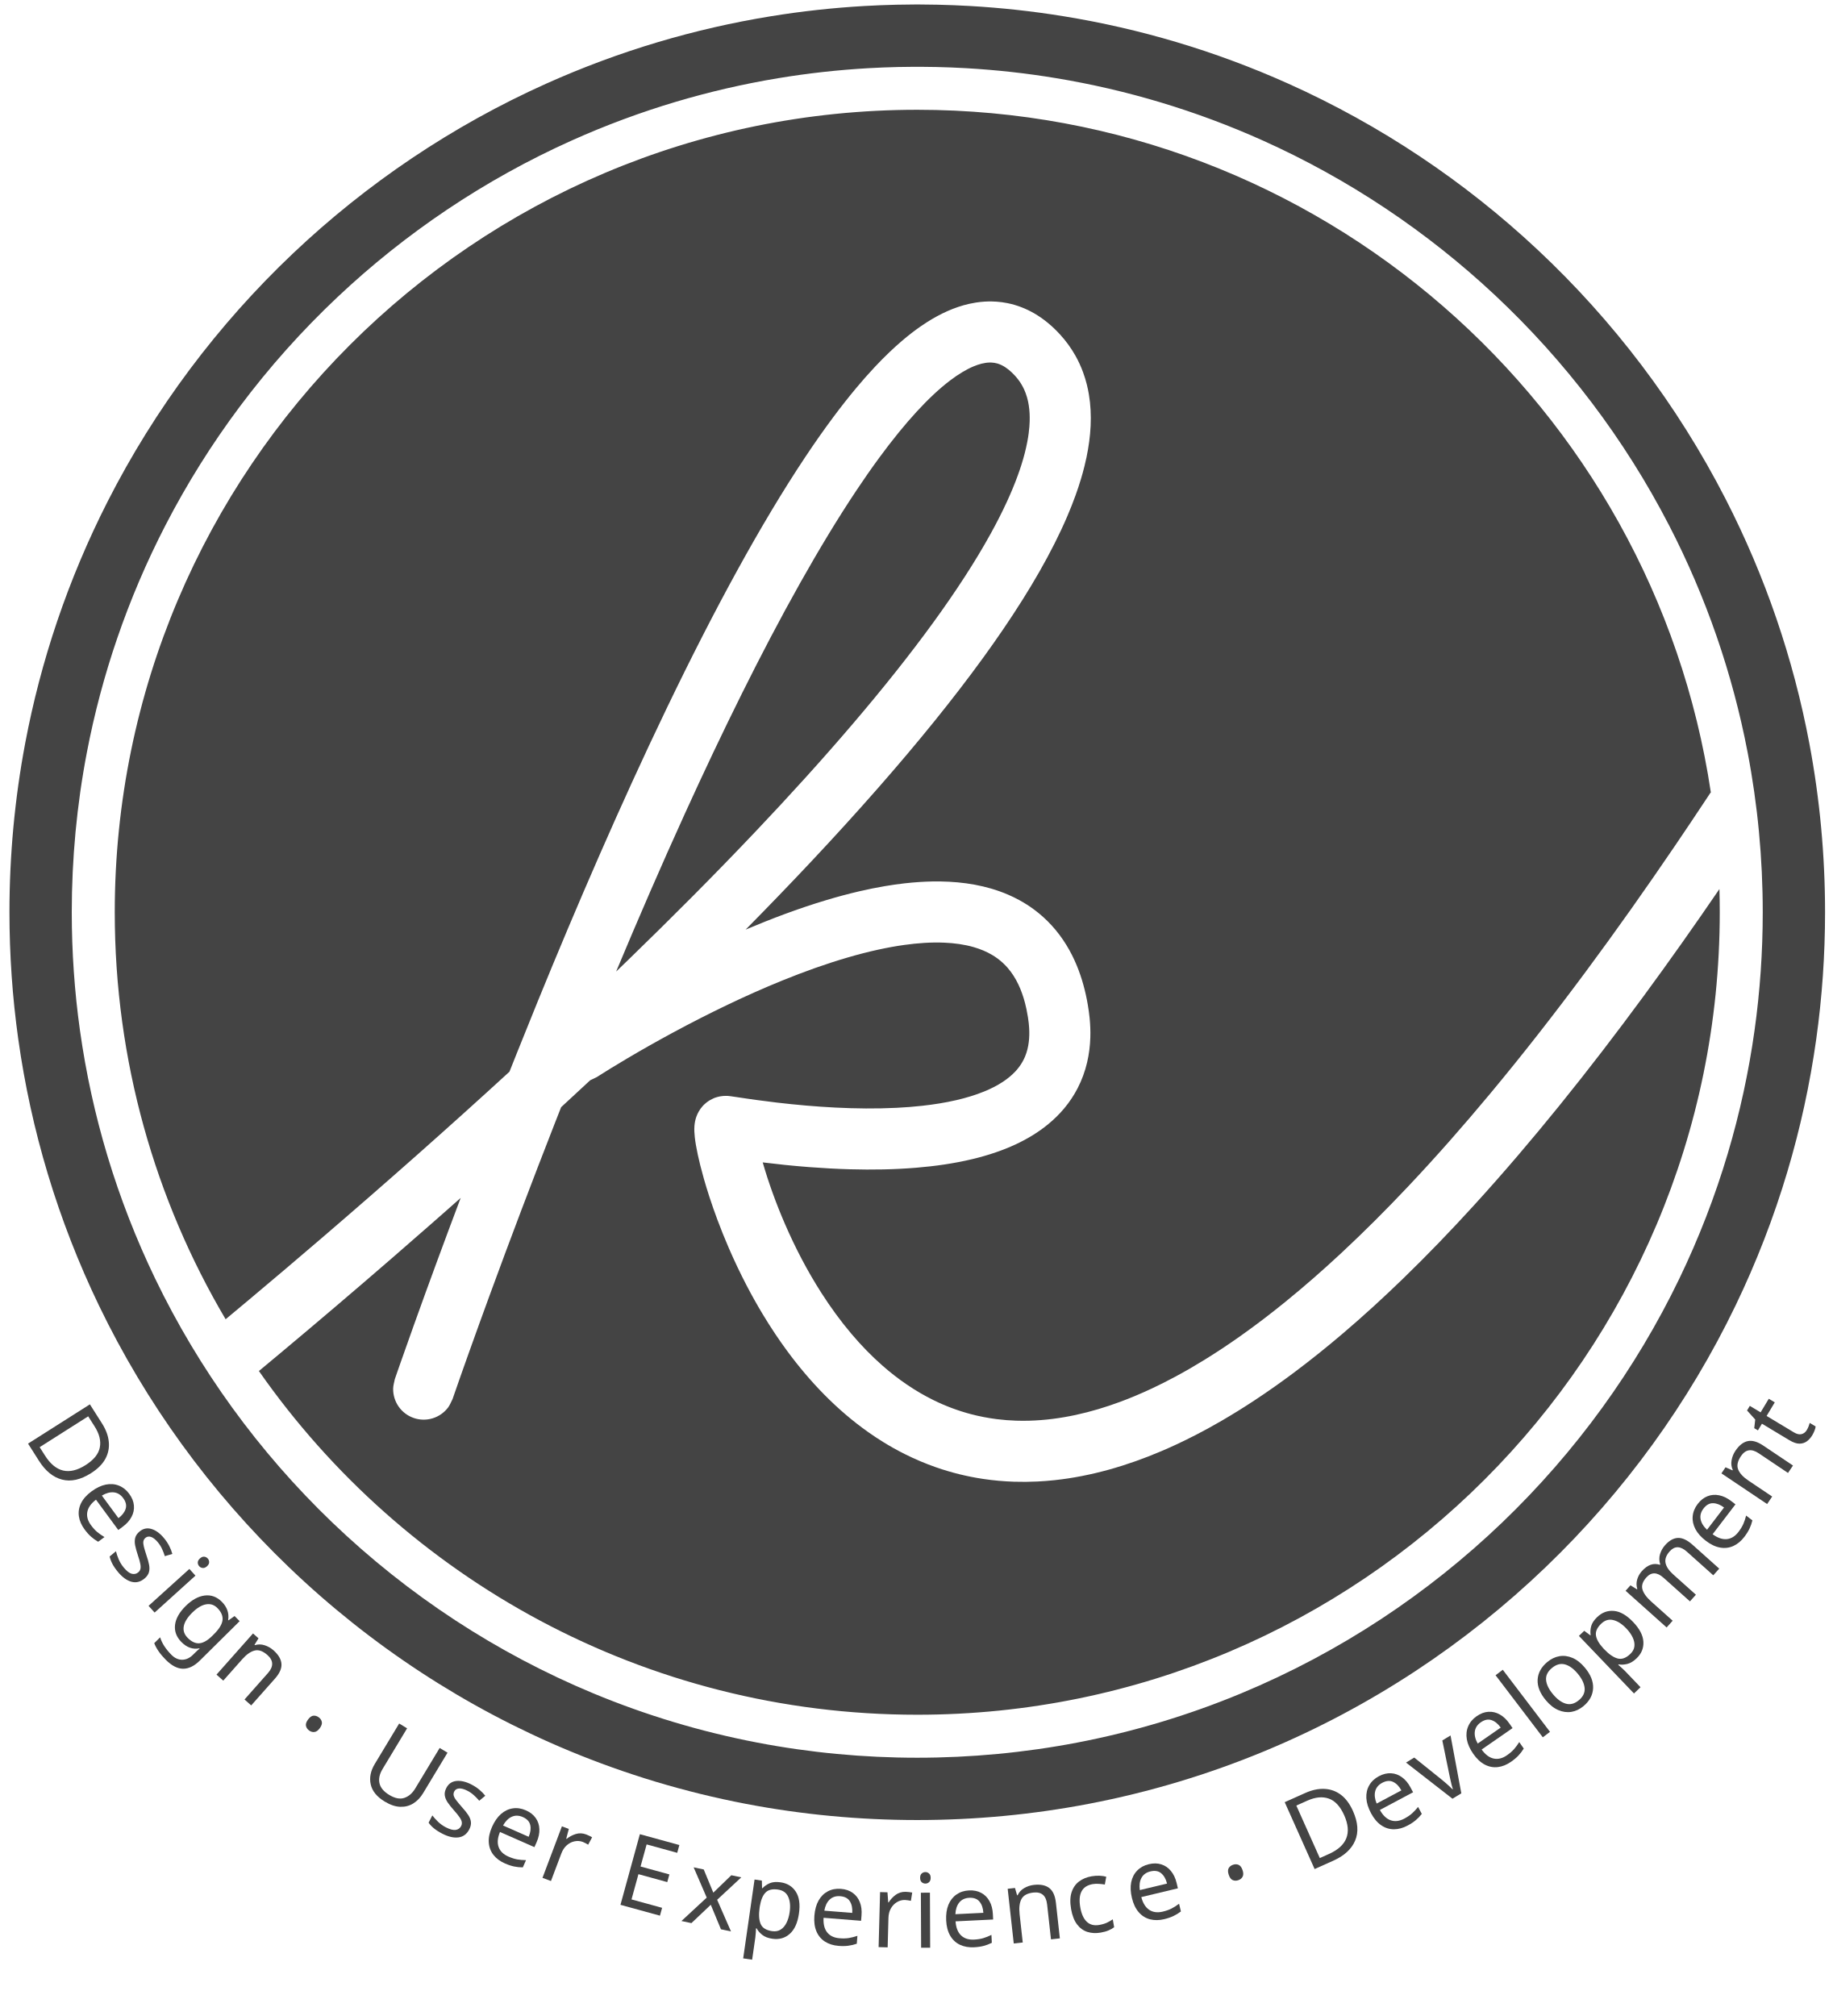
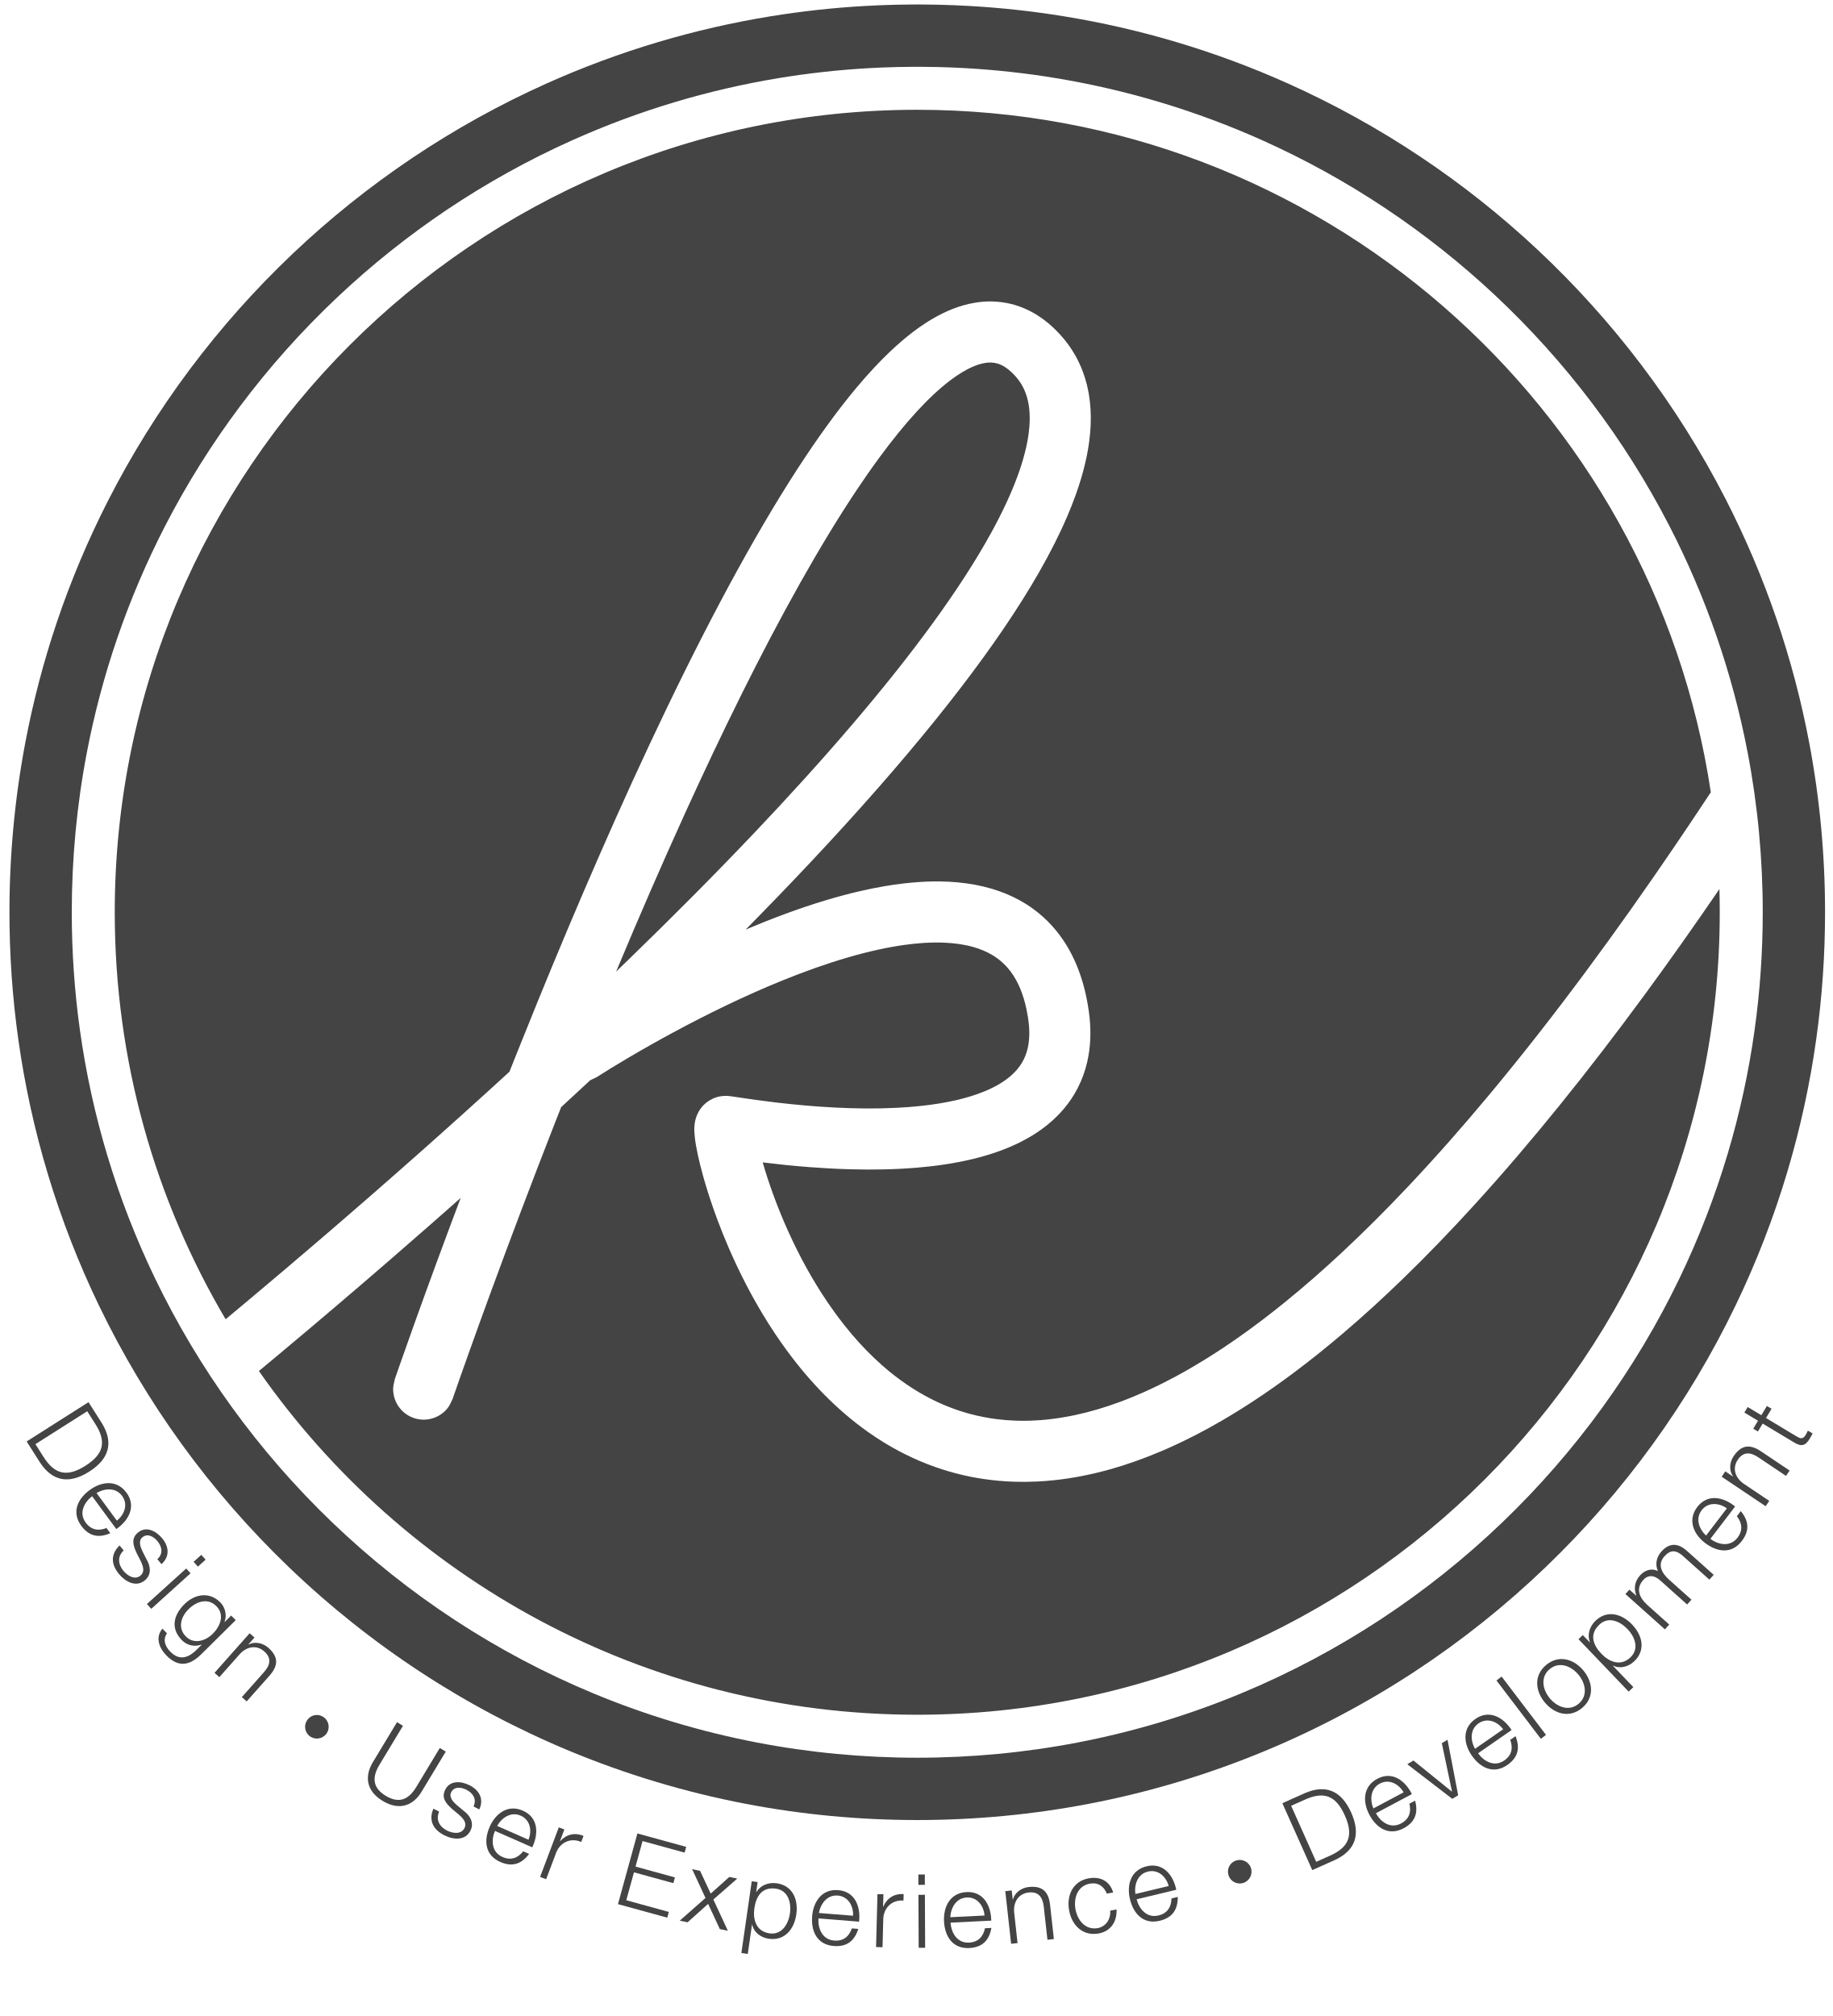
<svg xmlns="http://www.w3.org/2000/svg" width="100%" height="100%" viewBox="0 0 500 550" version="1.1" xml:space="preserve" style="fill-rule:evenodd;clip-rule:evenodd;stroke-linejoin:round;stroke-miterlimit:1.414;">
-   <g transform="matrix(0.000656704,1,-1,0.000656704,540.32,522.688)">
-     <g transform="matrix(0.844478,-0.53559,0.53559,0.844478,-306.476,12.6315)">
-       <text x="-131.488px" y="534.042px" style="font-family:'HelveticaNeueLTStd-Lt';font-size:28px;fill:#444;">D</text>
-     </g>
-     <g transform="matrix(0.806092,-0.59179,0.59179,0.806092,-330.919,34.3628)">
-       <text x="-113.023px" y="522.149px" style="font-family:'HelveticaNeueLTStd-Lt';font-size:28px;fill:#444;">e</text>
-     </g>
-     <g transform="matrix(0.769907,-0.638156,0.638156,0.769907,-349.4,54.5333)">
-       <text x="-99.076px" y="511.792px" style="font-family:'HelveticaNeueLTStd-Lt';font-size:28px;fill:#444;">s</text>
-     </g>
-     <g transform="matrix(0.742111,-0.670278,0.670278,0.742111,-358.38,71.1879)">
-       <text x="-86.678px" y="501.325px" style="font-family:'HelveticaNeueLTStd-Lt';font-size:28px;fill:#444;">i</text>
-     </g>
-     <g transform="matrix(0.711174,-0.703016,0.703016,0.711174,-372.01,86.5129)">
-       <text x="-80.717px" y="496.001px" style="font-family:'HelveticaNeueLTStd-Lt';font-size:28px;fill:#444;">g</text>
-     </g>
-     <g transform="matrix(0.664035,-0.747702,0.747702,0.664035,-383.883,111.637)">
-       <text x="-67.715px" y="482.991px" style="font-family:'HelveticaNeueLTStd-Lt';font-size:28px;fill:#444;">n</text>
-     </g>
-     <g transform="matrix(0.594651,-0.803984,0.803984,0.594651,-390.888,147.254)">
-       <text x="-49.409px" y="461.278px" style="font-family:'HelveticaNeueLTStd-Lt';font-size:18px;fill:#444;">•</text>
-     </g>
-     <g transform="matrix(0.517024,-0.855971,0.855971,0.517024,-397.793,182.744)">
-       <text x="-36.96px" y="443.873px" style="font-family:'HelveticaNeueLTStd-Lt';font-size:28px;fill:#444;">U</text>
-     </g>
-     <g transform="matrix(0.457945,-0.888981,0.888981,0.457945,-391.767,207.453)">
-       <text x="-25.77px" y="424.979px" style="font-family:'HelveticaNeueLTStd-Lt';font-size:28px;fill:#444;">s</text>
-     </g>
-     <g transform="matrix(0.403658,-0.91491,0.91491,0.403658,-386.517,227.978)">
-       <text x="-18.376px" y="410.487px" style="font-family:'HelveticaNeueLTStd-Lt';font-size:28px;fill:#444;">e</text>
-     </g>
-     <g transform="matrix(0.353451,-0.935453,0.935453,0.353451,-376.495,244.349)">
-       <text x="-11.48px" y="394.539px" style="font-family:'HelveticaNeueLTStd-Lt';font-size:28px;fill:#444;">r</text>
-     </g>
-     <g transform="matrix(0.265581,-0.964088,0.964088,0.265581,-363.179,270.586)">
-       <text x="-3.987px" y="373.67px" style="font-family:'HelveticaNeueLTStd-Lt';font-size:28px;fill:#444;">E</text>
-     </g>
-     <g transform="matrix(0.206054,-0.978541,0.978541,0.206054,-346.445,282.817)">
-       <text x="1.064px" y="354.905px" style="font-family:'HelveticaNeueLTStd-Lt';font-size:28px;fill:#444;">x</text>
-     </g>
-     <g transform="matrix(0.143433,-0.98966,0.98966,0.143433,-331.71,294.683)">
-       <text x="4.38px" y="338.967px" style="font-family:'HelveticaNeueLTStd-Lt';font-size:28px;fill:#444;">p</text>
-     </g>
-     <g transform="matrix(0.0805043,-0.996754,0.996754,0.0805043,-312.822,301.467)">
-       <text x="6.987px" y="320.287px" style="font-family:'HelveticaNeueLTStd-Lt';font-size:28px;fill:#444;">e</text>
-     </g>
-     <g transform="matrix(0.0273441,-0.999626,0.999626,0.0273441,-294.862,302.975)">
-       <text x="8.257px" y="303.007px" style="font-family:'HelveticaNeueLTStd-Lt';font-size:28px;fill:#444;">r</text>
-     </g>
-     <g transform="matrix(-0.00376593,-0.999993,0.999993,-0.00376593,-282.86,301.023)">
-       <text x="8.516px" y="291.41px" style="font-family:'HelveticaNeueLTStd-Lt';font-size:28px;fill:#444;">i</text>
-     </g>
-     <g transform="matrix(-0.0485204,-0.998822,0.998822,-0.0485204,-274.106,305.653)">
-       <text x="8.53px" y="283.384px" style="font-family:'HelveticaNeueLTStd-Lt';font-size:28px;fill:#444;">e</text>
-     </g>
-     <g transform="matrix(-0.109606,-0.993975,0.993975,-0.109606,-256.064,302.863)">
-       <text x="7.619px" y="266.121px" style="font-family:'HelveticaNeueLTStd-Lt';font-size:28px;fill:#444;">n</text>
-     </g>
-     <g transform="matrix(-0.171782,-0.985135,0.985135,-0.171782,-238.146,296.508)">
-       <text x="5.566px" y="248.36px" style="font-family:'HelveticaNeueLTStd-Lt';font-size:28px;fill:#444;">c</text>
-     </g>
-     <g transform="matrix(-0.232372,-0.972627,0.972627,-0.232372,-221.878,287.496)">
-       <text x="2.511px" y="231.305px" style="font-family:'HelveticaNeueLTStd-Lt';font-size:28px;fill:#444;">e</text>
-     </g>
-     <g transform="matrix(-0.318227,-0.948015,0.948015,-0.318227,-199.862,264.927)">
-       <text x="-4.669px" y="204.33px" style="font-family:'HelveticaNeueLTStd-Lt';font-size:18px;fill:#444;">•</text>
-     </g>
-     <g transform="matrix(-0.407674,-0.913128,0.913128,-0.407674,-184.748,248.462)">
-       <text x="-11.788px" y="184.152px" style="font-family:'HelveticaNeueLTStd-Lt';font-size:28px;fill:#444;">D</text>
-     </g>
-     <g transform="matrix(-0.469202,-0.883091,0.883091,-0.469202,-175.652,222.771)">
-       <text x="-20.876px" y="164.175px" style="font-family:'HelveticaNeueLTStd-Lt';font-size:28px;fill:#444;">e</text>
-     </g>
-     <g transform="matrix(-0.519763,-0.854311,0.854311,-0.519763,-171.442,201.443)">
-       <text x="-29.102px" y="148.908px" style="font-family:'HelveticaNeueLTStd-Lt';font-size:28px;fill:#444;">v</text>
-     </g>
-     <g transform="matrix(-0.569228,-0.822179,0.822179,-0.569228,-169.985,181.834)">
-       <text x="-37.357px" y="135.448px" style="font-family:'HelveticaNeueLTStd-Lt';font-size:28px;fill:#444;">e</text>
-     </g>
-     <g transform="matrix(-0.604972,-0.796247,0.796247,-0.604972,-172.584,156.958)">
-       <text x="-47.357px" y="121.289px" style="font-family:'HelveticaNeueLTStd-Lt';font-size:28px;fill:#444;">l</text>
-     </g>
-     <g transform="matrix(-0.641165,-0.767403,0.767403,-0.641165,-173.74,148.593)">
-       <text x="-52.129px" y="114.917px" style="font-family:'HelveticaNeueLTStd-Lt';font-size:28px;fill:#444;">o</text>
-     </g>
-     <g transform="matrix(-0.690736,-0.723107,0.723107,-0.690736,-181.079,124.304)">
-       <text x="-63.958px" y="100.875px" style="font-family:'HelveticaNeueLTStd-Lt';font-size:28px;fill:#444;">p</text>
-     </g>
-     <g transform="matrix(-0.744975,-0.667093,0.667093,-0.744975,-192.479,100.787)">
-       <text x="-76.974px" y="87.185px" style="font-family:'HelveticaNeueLTStd-Lt';font-size:28px;fill:#444;">m</text>
-     </g>
-     <g transform="matrix(-0.794094,-0.607794,0.607794,-0.794094,-215.899,66.7336)">
-       <text x="-96.646px" y="69.937px" style="font-family:'HelveticaNeueLTStd-Lt';font-size:28px;fill:#444;">e</text>
-     </g>
-     <g transform="matrix(-0.829894,-0.557921,0.557921,-0.829894,-235.254,47.2372)">
-       <text x="-110.426px" y="59.482px" style="font-family:'HelveticaNeueLTStd-Lt';font-size:28px;fill:#444;">n</text>
-     </g>
-     <g transform="matrix(-0.856749,-0.515733,0.515733,-0.856749,-258.333,27.5498)">
-       <text x="-125.34px" y="49.652px" style="font-family:'HelveticaNeueLTStd-Lt';font-size:28px;fill:#444;">t</text>
-     </g>
+   <g>
+     <path d="M23.798,385.012l2.177,3.427c3.101,4.831 2.381,8.24 -2.654,11.438c-5.034,3.197 -8.426,2.4 -11.48,-2.46l-2.177,-3.427l14.134,-8.978ZM7.272,393.253l3.708,5.838c3.346,5.007 7.832,5.906 13.362,2.393c5.531,-3.513 6.624,-7.955 3.514,-13.112l-3.708,-5.838l-16.876,10.719Z" style="fill:#444;fill-rule:nonzero;" />
+     <path d="M31.726,417.156c3.354,-2.292 5.531,-6.186 2.778,-9.931c-2.72,-3.7 -6.955,-2.984 -10.023,-0.729c-3.317,2.438 -5.015,6.084 -2.295,9.784c2.156,2.933 4.818,3.339 7.905,2.008l-1.045,-1.421c-2.091,0.842 -4.138,0.61 -5.664,-1.466c-2.007,-2.729 -0.299,-5.653 1.76,-7.202l6.584,8.957ZM26.338,407.32c2.286,-1.333 5.262,-1.54 6.97,0.784c1.692,2.301 0.662,5.108 -1.431,6.751l-5.539,-7.535Z" style="fill:#444;fill-rule:nonzero;" />
+     <path d="M44.052,426.729c2.342,-2.089 2.039,-4.822 0.197,-7.041c-1.627,-1.961 -4.331,-3.465 -6.593,-1.587c-1.896,1.574 -1.391,3.41 -0.398,5.57l1.06,2.068c0.718,1.478 1.288,3.042 -0.004,4.115c-1.552,1.288 -3.578,-0.014 -4.633,-1.285c-1.502,-1.81 -1.681,-3.954 0.061,-5.582l-1.127,-1.357c-2.535,2.468 -2.276,5.236 -0.13,7.822c1.717,2.068 4.628,3.691 7.041,1.688c1.94,-1.609 1.503,-3.976 0.453,-5.724l-1.093,-2.15c-0.532,-1.123 -1.245,-2.86 -0.039,-3.861c1.444,-1.198 3.098,-0.17 4.099,1.037c1.288,1.551 1.607,3.47 -0.02,4.929l1.126,1.358Z" style="fill:#444;fill-rule:nonzero;" />
+     <path d="M40.084,437.606l1.183,1.309l10.716,-9.692l-1.184,-1.308l-10.715,9.691ZM52.814,426.093l1.183,1.308l2.098,-1.896l-1.184,-1.309l-2.097,1.897Z" style="fill:#444;fill-rule:nonzero;" />
+     <path d="M50.699,446.449c-2.285,-2.309 -1.339,-5.373 0.731,-7.421c2.129,-2.108 5.243,-3.22 7.607,-0.832c2.344,2.368 1.021,5.529 -0.989,7.518c-2.089,2.068 -5.202,2.904 -7.349,0.735ZM64.304,442.004l-1.241,-1.254l-1.771,1.753l-0.04,-0.039c0.642,-1.621 0.317,-3.82 -1.16,-5.312c-2.935,-2.966 -6.938,-2.313 -9.764,0.484c-2.925,2.896 -3.934,6.573 -0.684,9.857c1.458,1.472 3.515,1.839 5.34,1.175l0.039,0.04l-1.393,1.379c-2.507,2.482 -4.865,2.846 -7.15,0.538c-1.379,-1.393 -2.161,-3.258 -0.925,-5.034l-1.241,-1.254c-2.011,2.346 -0.918,5.282 1.111,7.332c3.329,3.363 6.362,2.685 9.446,-0.328l9.433,-9.337Z" style="fill:#444;fill-rule:nonzero;" />
+     <path d="M58.52,456.386l1.319,1.171l5.593,-6.305c1.918,-2.079 4.587,-2.556 6.682,-0.698c2.137,1.895 1.499,3.837 -0.154,5.701l-5.983,6.746l1.32,1.17l6.168,-6.955c2.285,-2.576 2.776,-4.986 -0.262,-7.68c-1.529,-1.356 -3.755,-1.758 -5.388,-0.887l-0.042,-0.037l1.653,-1.864l-1.319,-1.171l-9.587,10.809Z" style="fill:#444;fill-rule:nonzero;" />
+     <path d="M83.87,469.183c-1.059,1.433 -0.771,3.437 0.663,4.495c1.433,1.059 3.447,0.756 4.506,-0.677c1.059,-1.433 0.745,-3.433 -0.688,-4.492c-1.434,-1.058 -3.422,-0.759 -4.481,0.674Z" style="fill:#444;fill-rule:nonzero;" />
+     <path d="M101.697,480.798c-2.126,3.525 -2.039,7.664 2.708,10.527c4.772,2.878 8.473,1.023 10.599,-2.501l6.609,-10.958l-1.631,-0.983l-6.391,10.598c-2.377,3.994 -5.182,4.363 -8.347,2.454c-3.141,-1.895 -4.124,-4.548 -1.7,-8.513l6.392,-10.598l-1.63,-0.983l-6.609,10.957Z" style="fill:#444;fill-rule:nonzero;" />
+     <path d="M130.755,493.641c1.334,-2.84 -0.016,-5.234 -2.581,-6.553c-2.266,-1.166 -5.343,-1.489 -6.687,1.126c-1.127,2.191 0.058,3.682 1.818,5.28l1.786,1.485c1.241,1.079 2.379,2.294 1.61,3.788c-0.922,1.793 -3.296,1.39 -4.765,0.635c-2.092,-1.076 -3.097,-2.978 -2.133,-5.159l-1.569,-0.807c-1.365,3.266 -0.04,5.71 2.948,7.247c2.39,1.229 5.705,1.58 7.139,-1.209c1.153,-2.241 -0.177,-4.247 -1.829,-5.443l-1.848,-1.549c-0.93,-0.824 -2.267,-2.142 -1.55,-3.536c0.858,-1.669 2.783,-1.371 4.177,-0.654c1.793,0.922 2.839,2.562 1.915,4.543l1.569,0.806Z" style="fill:#444;fill-rule:nonzero;" />
+     <path d="M145.2,503.981c1.764,-3.659 1.709,-8.12 -2.544,-9.993c-4.203,-1.851 -7.517,0.881 -9.052,4.366c-1.659,3.767 -1.313,7.774 2.89,9.625c3.331,1.467 5.841,0.492 7.853,-2.201l-1.614,-0.711c-1.393,1.773 -3.284,2.592 -5.641,1.554c-3.101,-1.366 -3.078,-4.752 -2.065,-7.12l10.173,4.48ZM135.625,498.143c1.317,-2.296 3.793,-3.959 6.432,-2.797c2.614,1.151 3.122,4.098 2.126,6.566l-8.558,-3.769Z" style="fill:#444;fill-rule:nonzero;" />
+     <path d="M147.345,512.06l1.651,0.622l2.717,-7.205c1.057,-2.803 3.93,-4.233 6.858,-2.95l0.622,-1.65c-2.397,-1.024 -4.715,-0.431 -6.373,1.427l-0.053,-0.02l1.196,-3.17l-1.52,-0.573l-5.098,13.519Z" style="fill:#444;fill-rule:nonzero;" />
+     <path d="M168.591,519.481l13.446,3.694l0.43,-1.566l-11.609,-3.19l2.092,-7.614l10.745,2.953l0.431,-1.566l-10.746,-2.953l1.914,-6.966l11.475,3.153l0.43,-1.566l-13.311,-3.657l-5.297,19.278Z" style="fill:#444;fill-rule:nonzero;" />
+     <path d="M185.442,523.991l2.138,0.449l5.605,-5.032l3.191,6.878l2.192,0.46l-3.96,-8.528l6.517,-5.698l-2.165,-0.455l-5.073,4.543l-2.901,-6.216l-2.165,-0.455l3.643,7.86l-7.022,6.194Z" style="fill:#444;fill-rule:nonzero;" />
+     <path d="M215.495,522.032c-0.428,2.966 -2.238,5.901 -5.563,5.422c-3.714,-0.536 -4.564,-3.856 -4.137,-6.821c0.468,-3.242 2.044,-5.929 5.896,-5.373c3.326,0.48 4.232,3.807 3.804,6.772ZM202.254,532.824l1.746,0.252l1.156,-8.009l0.055,0.008c0.453,2.159 2.375,3.54 4.509,3.847c4.351,0.628 6.937,-2.592 7.521,-6.638c0.584,-4.046 -0.987,-7.865 -5.338,-8.493c-2.3,-0.332 -4.468,0.572 -5.551,2.396l-0.056,-0.008l0.392,-2.716l-1.607,-0.232l-2.827,19.593Z" style="fill:#444;fill-rule:nonzero;" />
+     <path d="M234.364,524.264c0.464,-4.036 -1.054,-8.231 -5.687,-8.602c-4.577,-0.366 -6.809,3.303 -7.113,7.099c-0.329,4.103 1.315,7.774 5.892,8.141c3.629,0.29 5.679,-1.456 6.694,-4.661l-1.759,-0.141c-0.732,2.133 -2.248,3.528 -4.816,3.322c-3.377,-0.27 -4.469,-3.476 -4.291,-6.046l11.08,0.888ZM223.402,521.897c0.49,-2.601 2.282,-4.986 5.157,-4.755c2.846,0.228 4.294,2.844 4.166,5.502l-9.323,-0.747Z" style="fill:#444;fill-rule:nonzero;" />
+     <path d="M238.998,531.189l1.763,0.047l0.206,-7.697c0.079,-2.995 2.325,-5.288 5.512,-5.034l0.047,-1.764c-2.6,-0.181 -4.596,1.138 -5.554,3.437l-0.056,-0.001l0.091,-3.387l-1.624,-0.043l-0.385,14.442Z" style="fill:#444;fill-rule:nonzero;" />
+     <path d="M250.623,531.388l1.764,-0.008l-0.064,-14.448l-1.764,0.008l0.064,14.448ZM250.547,514.224l1.764,-0.008l-0.012,-2.828l-1.764,0.008l0.012,2.828Z" style="fill:#444;fill-rule:nonzero;" />
+     <path d="M270.425,523.984c-0.06,-4.062 -2.105,-8.026 -6.747,-7.797c-4.587,0.225 -6.328,4.152 -6.141,7.955c0.203,4.111 2.306,7.54 6.892,7.314c3.636,-0.179 5.444,-2.174 6.038,-5.483l-1.762,0.086c-0.452,2.209 -1.776,3.788 -4.349,3.915c-3.383,0.167 -4.879,-2.872 -5.033,-5.443l11.102,-0.547ZM259.25,523.049c0.15,-2.643 1.62,-5.238 4.501,-5.38c2.852,-0.141 4.625,2.267 4.839,4.92l-9.34,0.46Z" style="fill:#444;fill-rule:nonzero;" />
+     <path d="M275.845,530.3l1.754,-0.194l-0.93,-8.377c-0.256,-2.817 1.179,-5.117 3.962,-5.426c2.839,-0.315 3.853,1.46 4.127,3.937l0.995,8.961l1.753,-0.194l-1.025,-9.24c-0.38,-3.423 -1.839,-5.402 -5.874,-4.954c-2.032,0.225 -3.822,1.607 -4.271,3.403l-0.056,0.007l-0.274,-2.477l-1.754,0.194l1.593,14.36Z" style="fill:#444;fill-rule:nonzero;" />
+     <path d="M303.686,516.303c-0.956,-3.187 -3.585,-4.404 -6.619,-3.873c-4.358,0.763 -6.126,4.626 -5.412,8.708c0.715,4.082 3.69,7.114 8.048,6.351c3.172,-0.555 5.039,-3.042 4.909,-6.544l-1.738,0.304c0.195,2.41 -1.276,4.402 -3.427,4.778c-3.337,0.584 -5.523,-2.16 -6.054,-5.194c-0.531,-3.033 0.592,-6.357 3.93,-6.941c2.261,-0.396 3.785,0.673 4.625,2.715l1.738,-0.304Z" style="fill:#444;fill-rule:nonzero;" />
+     <path d="M320.896,515.566c-0.81,-3.981 -3.553,-7.498 -8.073,-6.415c-4.466,1.07 -5.451,5.25 -4.564,8.953c0.959,4.003 3.66,6.984 8.126,5.914c3.54,-0.848 4.948,-3.144 4.919,-6.505l-1.715,0.411c-0.036,2.254 -1.045,4.051 -3.55,4.651c-3.295,0.789 -5.326,-1.92 -5.953,-4.419l10.81,-2.59ZM309.74,516.713c-0.341,-2.625 0.624,-5.447 3.428,-6.119c2.778,-0.666 4.965,1.373 5.666,3.94l-9.094,2.179Z" style="fill:#444;fill-rule:nonzero;" />
+     <path d="M335.166,511.65c0.568,1.689 2.375,2.6 4.064,2.032c1.689,-0.568 2.595,-2.392 2.027,-4.081c-0.568,-1.689 -2.387,-2.577 -4.076,-2.009c-1.689,0.568 -2.583,2.369 -2.015,4.058Z" style="fill:#444;fill-rule:nonzero;" />
+     <path d="M352.239,492.653l3.706,-1.657c5.229,-2.369 8.498,-1.163 10.933,4.281c2.435,5.444 1.155,8.686 -4.097,11.004l-3.706,1.657l-6.836,-15.285ZM358,510.198l6.314,-2.824c5.438,-2.585 6.977,-6.893 4.302,-12.874c-2.675,-5.981 -6.912,-7.706 -12.465,-5.376l-6.313,2.824l8.162,18.25Z" style="fill:#444;fill-rule:nonzero;" />
+     <path d="M385.172,489.465c-1.784,-3.65 -5.323,-6.366 -9.426,-4.182c-4.054,2.157 -3.957,6.451 -2.168,9.813c1.933,3.633 5.296,5.84 9.35,3.683c3.213,-1.71 4,-4.285 3.128,-7.532l-1.557,0.828c0.532,2.191 0.006,4.184 -2.268,5.394c-2.991,1.592 -5.638,-0.521 -6.872,-2.782l9.813,-5.222ZM374.661,493.377c-0.989,-2.455 -0.764,-5.429 1.782,-6.784c2.521,-1.342 5.15,0.082 6.474,2.391l-8.256,4.393Z" style="fill:#444;fill-rule:nonzero;" />
+     <path d="M396.199,490.756l1.602,-0.976l-2.903,-15.15l-1.554,0.947l2.774,13.163l-0.048,0.029l-10.474,-8.472l-1.673,1.02l12.276,9.439Z" style="fill:#444;fill-rule:nonzero;" />
+     <path d="M412.37,471.993c-2.199,-3.416 -6.031,-5.699 -9.85,-3.051c-3.774,2.616 -3.176,6.869 -1.006,9.999c2.345,3.382 5.943,5.181 9.716,2.565c2.992,-2.074 3.472,-4.724 2.226,-7.847l-1.449,1.005c0.784,2.114 0.495,4.154 -1.622,5.622c-2.784,1.93 -5.66,0.142 -7.151,-1.959l9.136,-6.334ZM402.389,477.107c-1.27,-2.322 -1.394,-5.302 0.976,-6.946c2.347,-1.627 5.125,-0.52 6.709,1.618l-7.685,5.328Z" style="fill:#444;fill-rule:nonzero;" />
+     <path d="M420.359,474.376l1.404,-1.068l-12.105,-15.91l-1.404,1.068l12.105,15.91Z" style="fill:#444;fill-rule:nonzero;" />
+     <path d="M421.799,454.236c-3.393,2.839 -2.994,7.069 -0.335,10.247c2.659,3.179 6.751,4.318 10.145,1.479c3.393,-2.839 2.994,-7.068 0.335,-10.247c-2.659,-3.178 -6.752,-4.317 -10.145,-1.479ZM422.751,455.375c2.599,-2.174 5.863,-0.89 7.84,1.472c1.976,2.363 2.664,5.803 0.065,7.977c-2.598,2.174 -5.863,0.89 -7.839,-1.473c-1.977,-2.362 -2.665,-5.802 -0.066,-7.976Z" style="fill:#444;fill-rule:nonzero;" />
+     <path d="M443.98,444.422c2.071,2.165 3.267,5.4 0.839,7.722c-2.712,2.594 -5.85,1.217 -7.921,-0.948c-2.264,-2.368 -3.408,-5.265 -0.595,-7.955c2.428,-2.322 5.607,-0.984 7.677,1.181ZM444.314,461.5l1.274,-1.219l-5.593,-5.848l0.04,-0.039c1.979,0.975 4.251,0.313 5.809,-1.177c3.177,-3.039 2.237,-7.06 -0.589,-10.014c-2.826,-2.955 -6.801,-4.073 -9.978,-1.034c-1.679,1.606 -2.304,3.87 -1.536,5.847l-0.04,0.039l-1.897,-1.983l-1.174,1.123l13.684,14.305Z" style="fill:#444;fill-rule:nonzero;" />
+     <path d="M454.204,444.519l1.176,-1.315l-6.011,-5.375c-2.236,-2.037 -3.126,-4.486 -1.092,-6.761c1.494,-1.67 3.245,-1.192 4.688,0.135l7.305,6.533l1.176,-1.315l-6.095,-5.45c-2.003,-1.792 -3.303,-4.119 -1.269,-6.394c1.68,-1.878 3.237,-1.688 5.011,-0.101l7.243,6.477l1.176,-1.315l-7.305,-6.533c-2.547,-2.277 -4.861,-2.168 -6.97,0.191c-1.269,1.419 -1.793,3.391 -0.953,5.308c-1.774,-0.873 -3.601,-0.216 -4.87,1.204c-1.531,1.711 -1.704,3.585 -1.026,5.431l-0.056,0.062l-1.815,-1.624l-1.083,1.211l10.77,9.631Z" style="fill:#444;fill-rule:nonzero;" />
+     <path d="M473.357,411.001c-3.14,-2.576 -7.488,-3.574 -10.311,0.119c-2.788,3.648 -0.914,7.513 2.111,9.825c3.271,2.5 7.247,3.107 10.035,-0.541c2.211,-2.892 1.854,-5.561 -0.289,-8.151l-1.071,1.402c1.395,1.771 1.746,3.801 0.181,5.848c-2.057,2.692 -5.342,1.872 -7.406,0.33l6.75,-8.832ZM465.428,418.932c-1.921,-1.821 -2.954,-4.619 -1.203,-6.911c1.735,-2.269 4.718,-2.068 6.882,-0.519l-5.679,7.43Z" style="fill:#444;fill-rule:nonzero;" />
+     <path d="M481.686,410.93l0.983,-1.464l-6.997,-4.698c-2.317,-1.623 -3.148,-4.204 -1.587,-6.528c1.592,-2.372 3.602,-2 5.671,-0.611l7.486,5.025l0.983,-1.465l-7.718,-5.181c-2.86,-1.919 -5.313,-2.083 -7.576,1.288c-1.139,1.697 -1.24,3.957 -0.157,5.459l-0.032,0.047l-2.069,-1.389l-0.983,1.464l11.996,8.053Z" style="fill:#444;fill-rule:nonzero;" />
+     <path d="M476.79,383.862l-0.909,1.512l3.72,2.236l-1.298,2.16l1.272,0.764l1.298,-2.16l8.471,5.092c2.098,1.294 3.188,1.002 4.4,-1.014c0.274,-0.456 0.486,-0.917 0.76,-1.373l-1.296,-0.779c-0.212,0.461 -0.448,0.907 -0.707,1.339c-0.721,1.037 -1.384,0.835 -2.368,0.243l-8.351,-5.02l1.514,-2.519l-1.272,-0.765l-1.514,2.52l-3.72,-2.236Z" style="fill:#444;fill-rule:nonzero;" />
  </g>
  <path d="M251.035,1.224c1.597,0.008 3.193,0.026 4.789,0.061c2.909,0.065 5.816,0.18 8.722,0.346c8.6,0.491 17.174,1.428 25.677,2.811c10.372,1.687 20.637,4.038 30.708,7.037c10.404,3.098 20.602,6.886 30.506,11.331c12.524,5.62 24.577,12.289 35.996,19.907c11.345,7.569 22.065,16.073 32.018,25.395c10.306,9.651 19.79,20.179 28.315,31.434c8.716,11.507 16.428,23.774 23.011,36.62c5.389,10.516 10.022,21.419 13.847,32.599c3.801,11.108 6.803,22.488 8.978,34.025c2.864,15.186 4.291,30.638 4.291,46.091c0,11.573 -0.799,23.145 -2.404,34.607c-1.71,12.203 -4.335,24.278 -7.852,36.089c-3.742,12.566 -8.492,24.831 -14.186,36.641c-6.385,13.242 -13.955,25.91 -22.583,37.811c-8.725,12.036 -18.532,23.287 -29.26,33.577c-10.916,10.47 -22.785,19.944 -35.418,28.262c-12.939,8.52 -26.676,15.824 -40.979,21.775c-15.493,6.446 -31.645,11.3 -48.126,14.461c-15.43,2.959 -31.139,4.434 -46.85,4.434c-15.711,0 -31.42,-1.475 -46.85,-4.434c-16.48,-3.161 -32.632,-8.015 -48.126,-14.461c-14.073,-5.855 -27.599,-13.021 -40.355,-21.366c-12.866,-8.416 -24.946,-18.029 -36.041,-28.671c-10.729,-10.29 -20.535,-21.541 -29.261,-33.577c-8.628,-11.901 -16.198,-24.569 -22.582,-37.811c-5.584,-11.581 -10.26,-23.599 -13.968,-35.911c-3.626,-12.043 -6.325,-24.364 -8.07,-36.819c-1.606,-11.462 -2.404,-23.034 -2.404,-34.607c0,-15.453 1.426,-30.905 4.29,-46.091c2.128,-11.288 5.048,-22.427 8.733,-33.307c3.792,-11.194 8.393,-22.114 13.751,-32.649c6.433,-12.647 13.958,-24.737 22.457,-36.099c8.459,-11.306 17.88,-21.891 28.129,-31.604c10.077,-9.552 20.953,-18.259 32.48,-25.999c11.603,-7.791 23.864,-14.6 36.616,-20.322c9.903,-4.445 20.101,-8.233 30.505,-11.331c10.072,-2.999 20.336,-5.35 30.708,-7.037c8.503,-1.383 17.078,-2.32 25.678,-2.811c2.905,-0.166 5.813,-0.281 8.722,-0.346c1.596,-0.035 3.192,-0.053 4.788,-0.061c0.533,0 1.067,0 1.6,0ZM249.489,18.224c-1.488,0.007 -2.977,0.024 -4.465,0.057c-2.711,0.06 -5.422,0.167 -8.13,0.322c-8.251,0.471 -16.477,1.383 -24.63,2.735c-9.413,1.562 -18.729,3.711 -27.874,6.434c-9.684,2.884 -19.177,6.411 -28.396,10.548c-11.875,5.329 -23.294,11.67 -34.1,18.925c-10.548,7.083 -20.511,15.036 -29.759,23.749c-9.744,9.18 -18.693,19.204 -26.713,29.924c-7.637,10.21 -14.431,21.051 -20.28,32.381c-5.154,9.981 -9.575,20.34 -13.211,30.969c-3.46,10.113 -6.21,20.468 -8.223,30.965c-2.758,14.376 -4.13,29.011 -4.13,43.648c0,10.784 0.743,21.568 2.239,32.248c1.625,11.595 4.137,23.065 7.513,34.276c3.451,11.461 7.805,22.649 13.003,33.43c5.946,12.333 12.997,24.131 21.033,35.216c8.13,11.215 17.267,21.698 27.264,31.286c10.338,9.915 21.593,18.872 33.58,26.714c11.879,7.771 24.474,14.444 37.58,19.896c14.422,6.001 29.457,10.518 44.798,13.461c14.375,2.757 29.01,4.13 43.647,4.13c14.637,0 29.272,-1.373 43.648,-4.13c15.341,-2.943 30.376,-7.46 44.798,-13.461c13.319,-5.541 26.111,-12.344 38.16,-20.277c11.77,-7.75 22.829,-16.578 32.999,-26.333c9.997,-9.588 19.134,-20.071 27.264,-31.286c8.036,-11.085 15.087,-22.883 21.034,-35.216c5.3,-10.994 9.722,-22.411 13.206,-34.11c3.274,-10.994 5.717,-22.235 7.309,-33.596c1.496,-10.68 2.24,-21.464 2.24,-32.248c0,-14.637 -1.373,-29.272 -4.131,-43.648c-2.057,-10.728 -4.884,-21.309 -8.452,-31.633c-3.592,-10.395 -7.935,-20.529 -12.981,-30.301c-6.062,-11.741 -13.137,-22.956 -21.115,-33.488c-7.943,-10.488 -16.781,-20.298 -26.383,-29.291c-9.274,-8.686 -19.262,-16.609 -29.832,-23.661c-10.635,-7.095 -21.859,-13.305 -33.522,-18.539c-9.004,-4.041 -18.268,-7.499 -27.717,-10.344c-9.363,-2.82 -18.907,-5.037 -28.553,-6.638c-8.154,-1.352 -16.38,-2.264 -24.631,-2.735c-2.708,-0.155 -5.418,-0.262 -8.13,-0.322c-1.488,-0.033 -2.976,-0.05 -4.465,-0.057c-0.497,0 -0.995,0 -1.492,0ZM469.075,242.545c0.06,2.105 0.09,4.217 0.09,6.336c0,120.83 -98.099,218.929 -218.93,218.929c-74.308,0 -140.019,-37.1 -179.604,-93.773c1.975,-1.639 3.946,-3.281 5.914,-4.927c10.143,-8.48 20.21,-17.05 30.203,-25.707c3.725,-3.228 7.438,-6.469 11.144,-9.72c1.44,-1.266 2.88,-2.534 4.319,-3.803c1.156,-1.021 2.312,-2.043 3.466,-3.067l-0.01,0.027c-4.369,11.591 -8.656,23.214 -12.832,34.876c-1.277,3.568 -2.544,7.139 -3.796,10.715c-0.332,0.948 -0.662,1.897 -0.991,2.847c-0.085,0.245 -0.17,0.49 -0.255,0.736c-0.029,0.084 -0.069,0.164 -0.086,0.251c-0.163,0.853 -0.437,1.698 -0.452,2.567c-0.015,0.869 0.109,1.751 0.364,2.582c0.254,0.83 0.645,1.631 1.143,2.342c1.01,1.441 2.45,2.526 4.114,3.098c0.821,0.283 1.698,0.437 2.567,0.452c0.869,0.015 1.751,-0.109 2.581,-0.364c1.683,-0.515 3.159,-1.549 4.218,-2.955c0.522,-0.694 0.815,-1.534 1.223,-2.302l0.082,-0.24c1.437,-4.157 2.903,-8.305 4.382,-12.448c1.873,-5.247 3.77,-10.487 5.686,-15.719c5.7,-15.56 11.575,-31.056 17.609,-46.49c0.617,-1.576 1.236,-3.152 1.856,-4.727c2.652,-2.442 5.297,-4.892 7.934,-7.351c0.607,-0.247 1.181,-0.586 1.781,-0.853l0.076,-0.049c1.248,-0.803 2.509,-1.588 3.774,-2.364c1.517,-0.93 3.042,-1.846 4.574,-2.751c4.022,-2.375 8.09,-4.673 12.2,-6.894c4.97,-2.685 10.001,-5.258 15.098,-7.694c4.91,-2.346 9.883,-4.566 14.926,-6.613c5.859,-2.378 11.819,-4.53 17.893,-6.297c2.713,-0.79 5.449,-1.501 8.209,-2.106c2.379,-0.521 4.777,-0.964 7.189,-1.299c3.614,-0.501 7.275,-0.771 10.924,-0.613c2.695,0.117 5.395,0.469 7.991,1.219c1.776,0.514 3.503,1.219 5.091,2.172c1.006,0.603 1.953,1.304 2.817,2.098c0.474,0.435 0.923,0.897 1.345,1.383c2.377,2.737 3.837,6.148 4.741,9.628c0.141,0.542 0.269,1.088 0.385,1.636c0.158,0.746 0.294,1.496 0.412,2.249c0.083,0.533 0.156,1.067 0.214,1.603c0.044,0.414 0.079,0.83 0.104,1.246c0.159,2.617 -0.081,5.302 -1.079,7.747c-0.214,0.523 -0.46,1.033 -0.739,1.524c-0.54,0.952 -1.199,1.831 -1.945,2.63c-1.012,1.084 -2.175,2.018 -3.411,2.832c-1.58,1.041 -3.282,1.89 -5.03,2.609c-2.457,1.01 -5.014,1.767 -7.599,2.368c-3.079,0.715 -6.207,1.207 -9.347,1.556c-2.332,0.259 -4.672,0.438 -7.015,0.555c-5.565,0.277 -11.146,0.212 -16.71,-0.068c-5.337,-0.269 -10.664,-0.74 -15.972,-1.364c-1.84,-0.217 -3.677,-0.454 -5.512,-0.704c-0.755,-0.105 -1.509,-0.211 -2.264,-0.32c-1.022,-0.148 -2.043,-0.301 -3.065,-0.454c-0.582,-0.087 -1.165,-0.178 -1.75,-0.252c-0.322,-0.041 -0.346,-0.041 -0.727,-0.081l-0.279,-0.012l-0.939,0.015l-0.013,0.001c-0.304,0.039 -0.608,0.077 -0.911,0.117c-0.327,0.042 -0.64,0.156 -0.959,0.234c-0.609,0.15 -1.17,0.469 -1.723,0.749c-0.261,0.132 -0.491,0.317 -0.736,0.475c-0.224,0.145 -0.42,0.329 -0.626,0.499c-0.295,0.242 -0.505,0.459 -0.77,0.757c-0.381,0.429 -0.713,0.899 -1,1.395c-0.267,0.46 -0.488,0.946 -0.666,1.447c-0.286,0.799 -0.451,1.634 -0.519,2.479c-0.084,1.036 -0.021,2.08 0.094,3.112c0.079,0.714 0.185,1.425 0.306,2.133c0.152,0.895 0.329,1.785 0.52,2.672c0.2,0.927 0.416,1.851 0.646,2.771c0.312,1.255 0.648,2.504 1.002,3.748c0.469,1.644 0.97,3.278 1.499,4.904c0.678,2.083 1.402,4.151 2.167,6.204c0.952,2.553 1.968,5.082 3.047,7.584c1.506,3.493 3.135,6.934 4.889,10.309c1.38,2.654 2.838,5.268 4.378,7.833c1.124,1.871 2.292,3.716 3.506,5.53c1.031,1.542 2.096,3.061 3.195,4.556c6.235,8.476 13.617,16.188 22.239,22.262c1.309,0.923 2.646,1.807 4.008,2.648c1.899,1.173 3.848,2.264 5.843,3.264c2.779,1.394 5.647,2.612 8.584,3.636c4.172,1.455 8.481,2.515 12.851,3.167c2.793,0.417 5.61,0.668 8.432,0.761c2.11,0.068 4.222,0.049 6.33,-0.055c1.57,-0.077 3.138,-0.201 4.701,-0.368c10.047,-1.077 19.838,-3.96 29.118,-7.908c1.39,-0.591 2.769,-1.206 4.138,-1.844c1.843,-0.858 3.666,-1.757 5.472,-2.692c2.324,-1.203 4.617,-2.466 6.88,-3.78c2.995,-1.74 5.939,-3.57 8.833,-5.474c3.73,-2.454 7.378,-5.032 10.953,-7.708c4.542,-3.401 8.966,-6.959 13.286,-10.638c5.63,-4.794 11.085,-9.792 16.394,-14.938c6.671,-6.465 13.113,-13.165 19.372,-20.029c8.052,-8.831 15.802,-17.936 23.318,-27.227c7.897,-9.762 15.535,-19.732 22.97,-29.85c7.057,-9.604 13.93,-19.342 20.652,-29.183ZM61.551,359.916c-19.217,-32.562 -30.245,-70.521 -30.245,-111.035c0,-120.831 98.099,-218.93 218.929,-218.93c109.723,0 200.702,80.893 216.501,186.243l-0.193,0.211l-0.644,0.977l-0.641,0.969c-2.726,4.117 -5.473,8.221 -8.248,12.306c-7.901,11.631 -16.011,23.122 -24.387,34.416c-8.44,11.38 -17.15,22.563 -26.22,33.448c-7.171,8.607 -14.567,17.028 -22.257,25.175c-5.907,6.257 -11.989,12.353 -18.289,18.215c-4.946,4.602 -10.028,9.06 -15.274,13.317c-3.965,3.217 -8.024,6.319 -12.192,9.268c-3.228,2.283 -6.522,4.474 -9.889,6.547c-2.571,1.583 -5.184,3.097 -7.843,4.526c-2.099,1.129 -4.226,2.204 -6.383,3.218c-1.553,0.729 -3.122,1.427 -4.705,2.088c-1.278,0.533 -2.566,1.042 -3.864,1.525c-7.983,2.971 -16.401,4.966 -24.941,5.193c-1.188,0.032 -2.377,0.029 -3.565,-0.01c-1.753,-0.057 -3.505,-0.193 -5.246,-0.412c-2.407,-0.302 -4.795,-0.763 -7.14,-1.384c-3.492,-0.925 -6.886,-2.204 -10.128,-3.796c-5.057,-2.484 -9.723,-5.717 -13.95,-9.433c-3.018,-2.651 -5.817,-5.548 -8.414,-8.611c-3.019,-3.56 -5.767,-7.345 -8.28,-11.276c-3.782,-5.917 -7.04,-12.167 -9.839,-18.606c-1.235,-2.84 -2.38,-5.72 -3.431,-8.634c-0.988,-2.74 -1.894,-5.51 -2.696,-8.31l0.307,0.038c1.947,0.237 3.896,0.459 5.848,0.66c2.21,0.227 4.423,0.425 6.639,0.594c3.671,0.281 7.349,0.482 11.03,0.584c6.037,0.167 12.089,0.075 18.111,-0.425c5.132,-0.427 10.253,-1.148 15.265,-2.349c4.081,-0.979 8.099,-2.281 11.904,-4.064c3.1,-1.453 6.057,-3.232 8.709,-5.403c1.601,-1.311 3.088,-2.763 4.416,-4.35c1.426,-1.703 2.667,-3.558 3.686,-5.532c1.148,-2.223 2.01,-4.59 2.582,-7.025c0.527,-2.243 0.808,-4.541 0.877,-6.843c0.052,-1.761 -0.019,-3.524 -0.193,-5.277c-0.121,-1.219 -0.295,-2.433 -0.501,-3.64c-0.624,-3.644 -1.586,-7.238 -2.996,-10.659c-0.797,-1.934 -1.737,-3.81 -2.831,-5.594c-1.185,-1.934 -2.551,-3.759 -4.086,-5.429c-1.447,-1.574 -3.043,-3.009 -4.761,-4.281c-1.288,-0.953 -2.643,-1.814 -4.051,-2.58c-0.964,-0.525 -1.953,-1.006 -2.961,-1.442c-0.78,-0.338 -1.572,-0.65 -2.373,-0.936c-5.884,-2.101 -12.187,-2.802 -18.409,-2.687c-1.128,0.021 -2.256,0.069 -3.383,0.141c-1.393,0.089 -2.784,0.215 -4.172,0.373c-1.793,0.204 -3.579,0.461 -5.358,0.763c-2.329,0.396 -4.645,0.869 -6.946,1.403c-2.995,0.695 -5.965,1.495 -8.911,2.376c-3.89,1.163 -7.74,2.464 -11.547,3.876c-3.553,1.319 -7.073,2.723 -10.562,4.203c6.019,-6.097 11.97,-12.261 17.835,-18.507c6.229,-6.632 12.361,-13.356 18.36,-20.198c5.277,-6.018 10.451,-12.128 15.477,-18.358c4.52,-5.601 8.922,-11.299 13.148,-17.127c3.737,-5.153 7.338,-10.408 10.725,-15.798c3.153,-5.017 6.125,-10.154 8.788,-15.449c1.203,-2.39 2.342,-4.814 3.397,-7.274c0.821,-1.916 1.591,-3.854 2.297,-5.816c0.528,-1.469 1.02,-2.95 1.468,-4.445c0.342,-1.142 0.658,-2.291 0.945,-3.447c0.205,-0.824 0.395,-1.652 0.568,-2.483c1.169,-5.62 1.593,-11.459 0.635,-17.144c-0.147,-0.872 -0.326,-1.738 -0.538,-2.597c-0.284,-1.144 -0.628,-2.274 -1.034,-3.382c-0.577,-1.577 -1.279,-3.107 -2.103,-4.571c-1.177,-2.092 -2.601,-4.038 -4.223,-5.806c-2.035,-2.219 -4.359,-4.186 -6.966,-5.701c-2.294,-1.333 -4.795,-2.302 -7.397,-2.821c-0.973,-0.194 -1.959,-0.326 -2.949,-0.396c-0.447,-0.032 -0.895,-0.048 -1.343,-0.057c-0.268,-0.003 -0.536,-0.002 -0.804,0.001c-0.357,0.009 -0.713,0.021 -1.069,0.043c-0.798,0.049 -1.593,0.136 -2.382,0.258c-0.612,0.094 -1.22,0.21 -1.824,0.346c-4.111,0.923 -7.972,2.748 -11.515,4.999c-0.627,0.399 -1.246,0.812 -1.856,1.237c-0.778,0.542 -1.542,1.104 -2.293,1.682c-0.926,0.713 -1.832,1.452 -2.72,2.211c-1.151,0.983 -2.272,2.001 -3.367,3.046c-1.375,1.312 -2.709,2.665 -4.01,4.051c-1.759,1.874 -3.459,3.804 -5.105,5.778c-2.141,2.568 -4.204,5.199 -6.202,7.879c-2.614,3.507 -5.12,7.093 -7.547,10.731c-3.241,4.857 -6.34,9.808 -9.34,14.817c-3.215,5.368 -6.314,10.805 -9.327,16.288c-3.176,5.779 -6.257,11.61 -9.264,17.478c-3.421,6.677 -6.747,13.402 -9.999,20.163c-6.383,13.271 -12.482,26.679 -18.387,40.169c-5.796,13.244 -11.402,26.57 -16.861,39.955c-1.892,4.638 -3.763,9.284 -5.622,13.936c-0.674,1.69 -1.347,3.381 -2.018,5.073c-16.757,15.363 -33.79,30.425 -51.041,45.231c-6.634,5.694 -13.302,11.35 -20.002,16.966c-2.128,1.784 -4.259,3.564 -6.394,5.339ZM270.086,98.901c-1.559,0.02 -3.083,0.463 -4.512,1.062c-1.025,0.43 -2.011,0.948 -2.965,1.517c-1.159,0.69 -2.271,1.457 -3.347,2.271c-1.585,1.197 -3.092,2.496 -4.543,3.852c-1.621,1.515 -3.173,3.104 -4.673,4.738c-1.69,1.84 -3.316,3.739 -4.892,5.677c-1.812,2.227 -3.56,4.505 -5.259,6.818c-2.147,2.92 -4.216,5.898 -6.227,8.913c-2.631,3.943 -5.163,7.952 -7.624,12.004c-2.65,4.365 -5.216,8.781 -7.719,13.232c-5.573,9.914 -10.835,20.001 -15.903,30.181c-5.386,10.822 -10.55,21.754 -15.558,32.756c-6.497,14.275 -12.728,28.671 -18.779,43.141c1.118,-1.076 2.234,-2.155 3.349,-3.234c11.817,-11.461 23.449,-23.115 34.774,-35.064c9.14,-9.644 18.086,-19.477 26.704,-29.591c3.922,-4.602 7.774,-9.263 11.534,-13.998c3.524,-4.439 6.966,-8.944 10.294,-13.532c2.909,-4.013 5.732,-8.09 8.426,-12.25c2.507,-3.871 4.905,-7.815 7.132,-11.855c1.561,-2.831 3.039,-5.711 4.391,-8.649c1.083,-2.352 2.086,-4.742 2.971,-7.176c0.723,-1.988 1.368,-4.006 1.896,-6.055c0.258,-1 0.488,-2.007 0.683,-3.021c0.154,-0.796 0.285,-1.596 0.391,-2.4c0.081,-0.616 0.147,-1.233 0.196,-1.852c0.035,-0.456 0.061,-0.912 0.076,-1.369c0.098,-2.964 -0.255,-6.005 -1.491,-8.727c-0.226,-0.498 -0.48,-0.983 -0.762,-1.452c-0.535,-0.89 -1.171,-1.714 -1.879,-2.474c-0.233,-0.25 -0.473,-0.493 -0.721,-0.729c-1.134,-1.081 -2.459,-2.036 -3.983,-2.471c-0.509,-0.146 -1.032,-0.227 -1.56,-0.255c-0.14,-0.006 -0.28,-0.009 -0.42,-0.008Z" style="fill:#444;" />
</svg>
